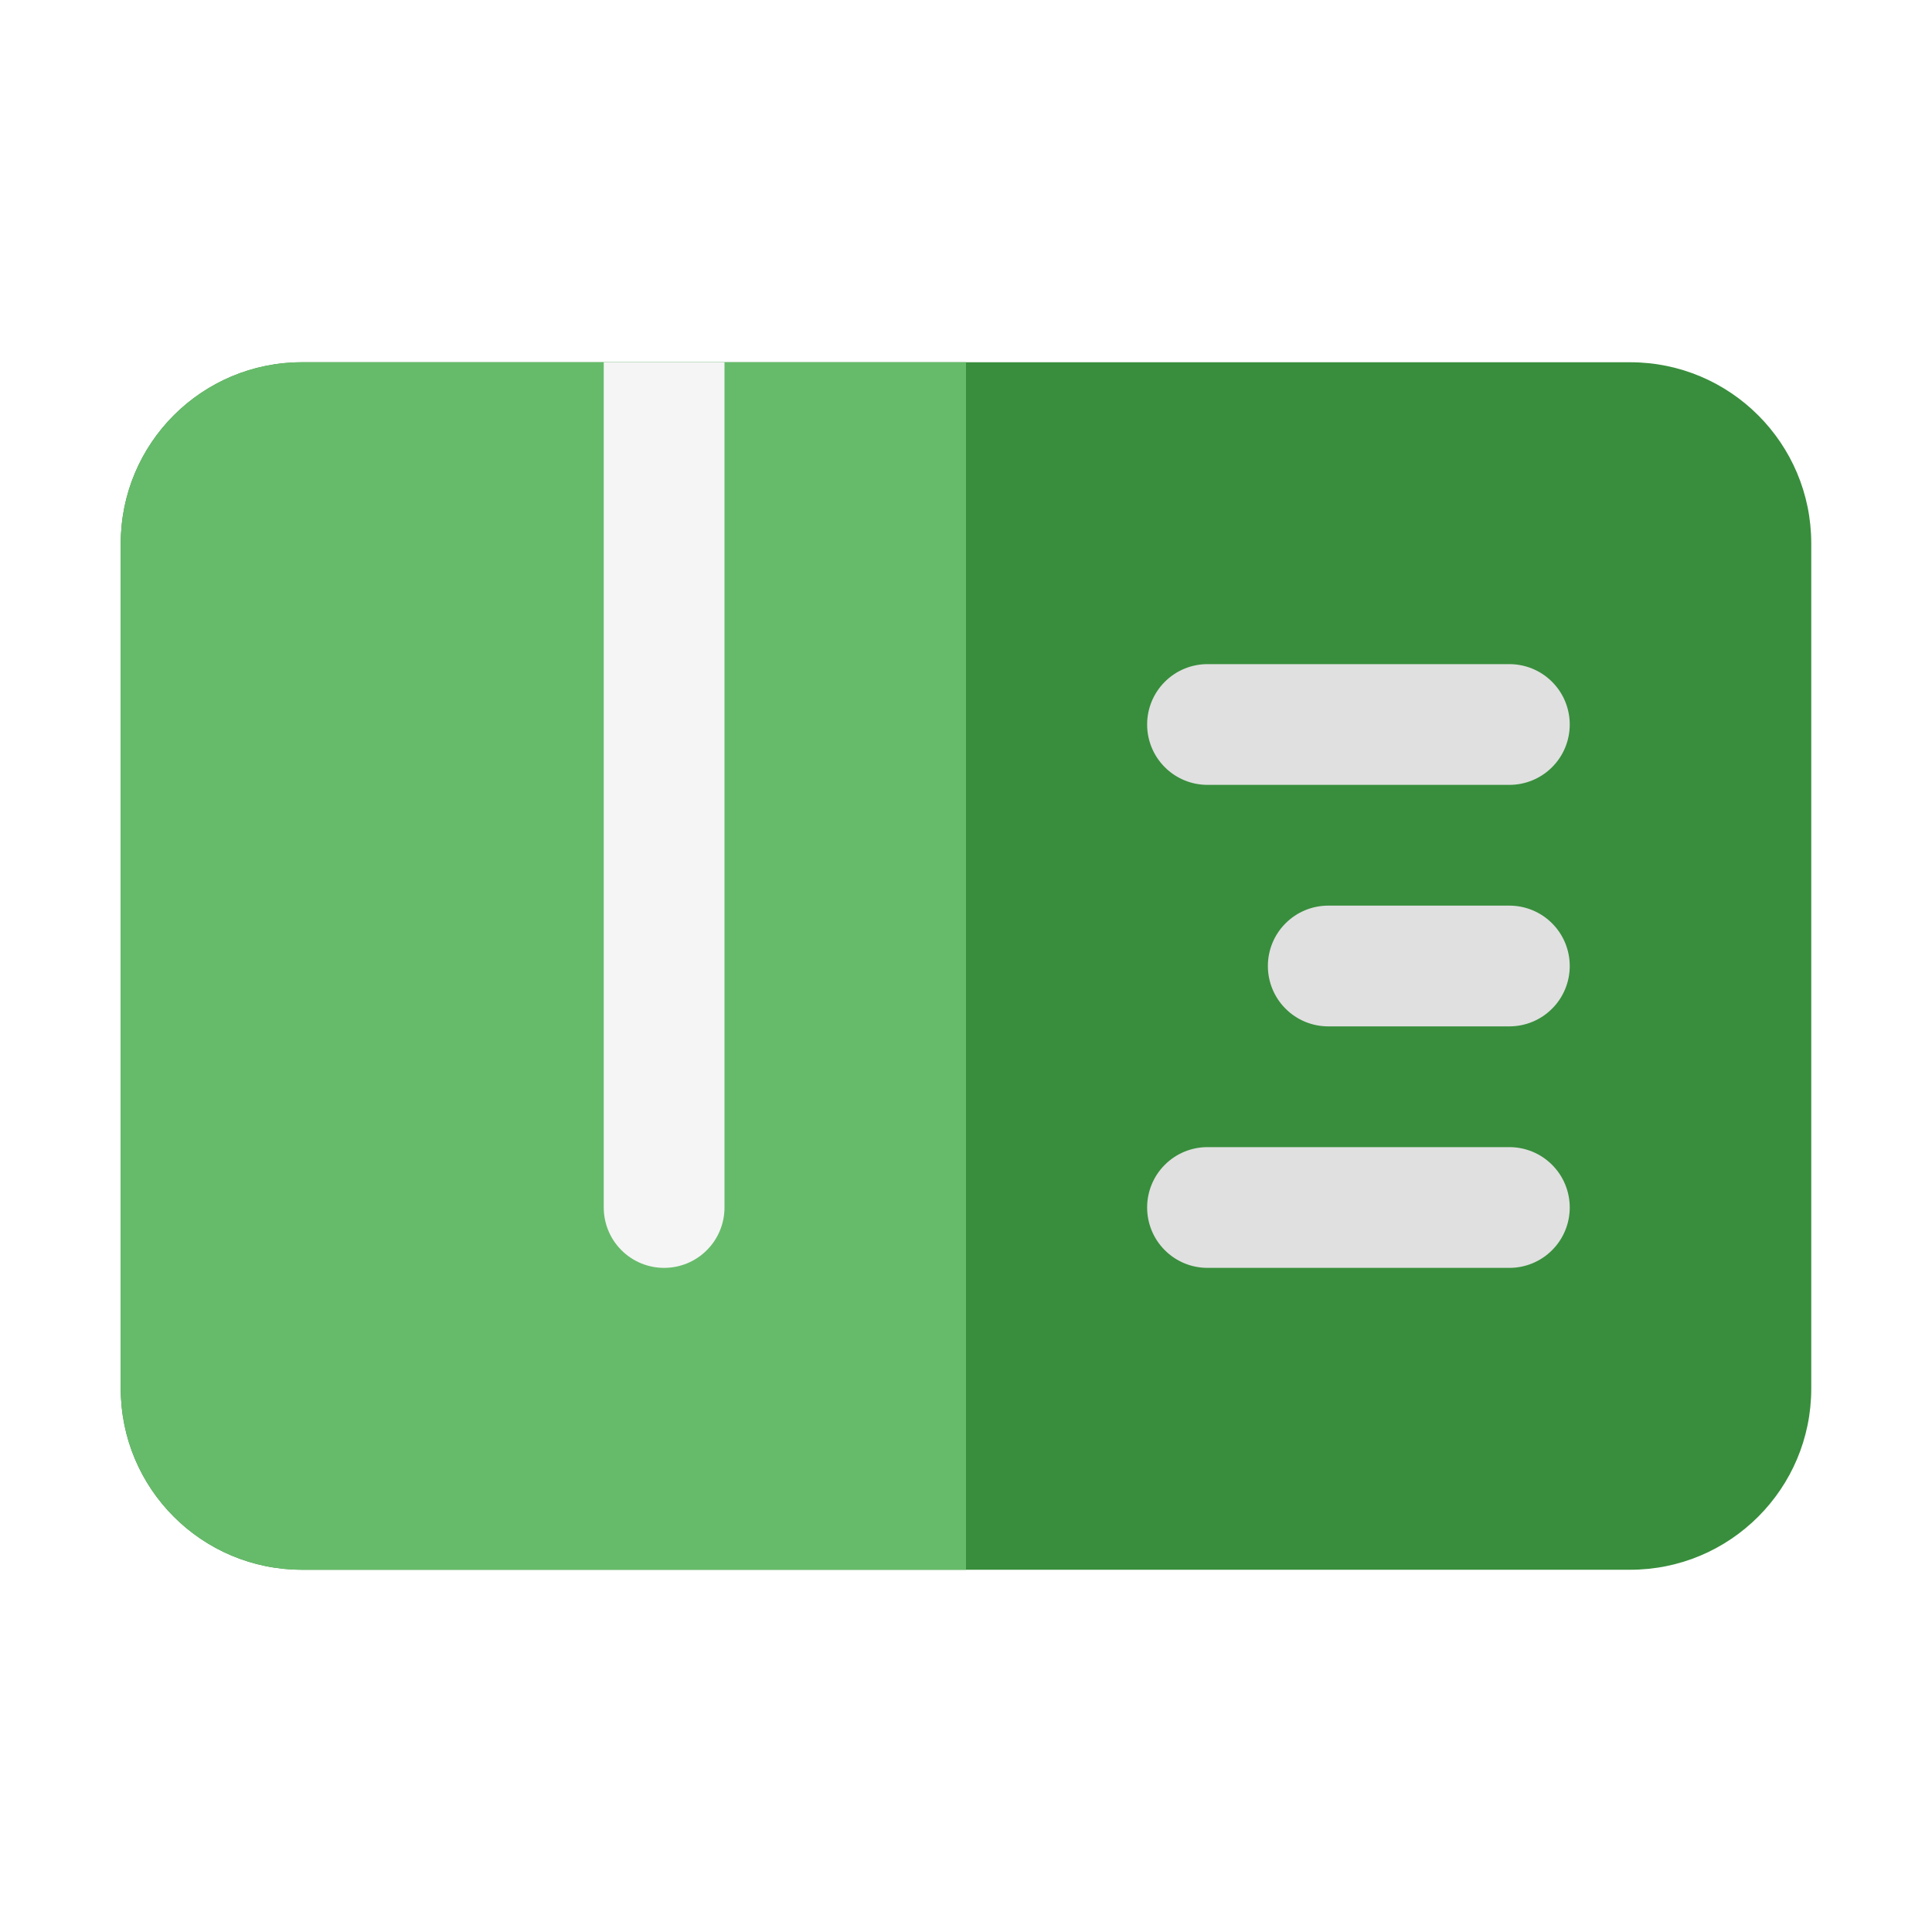
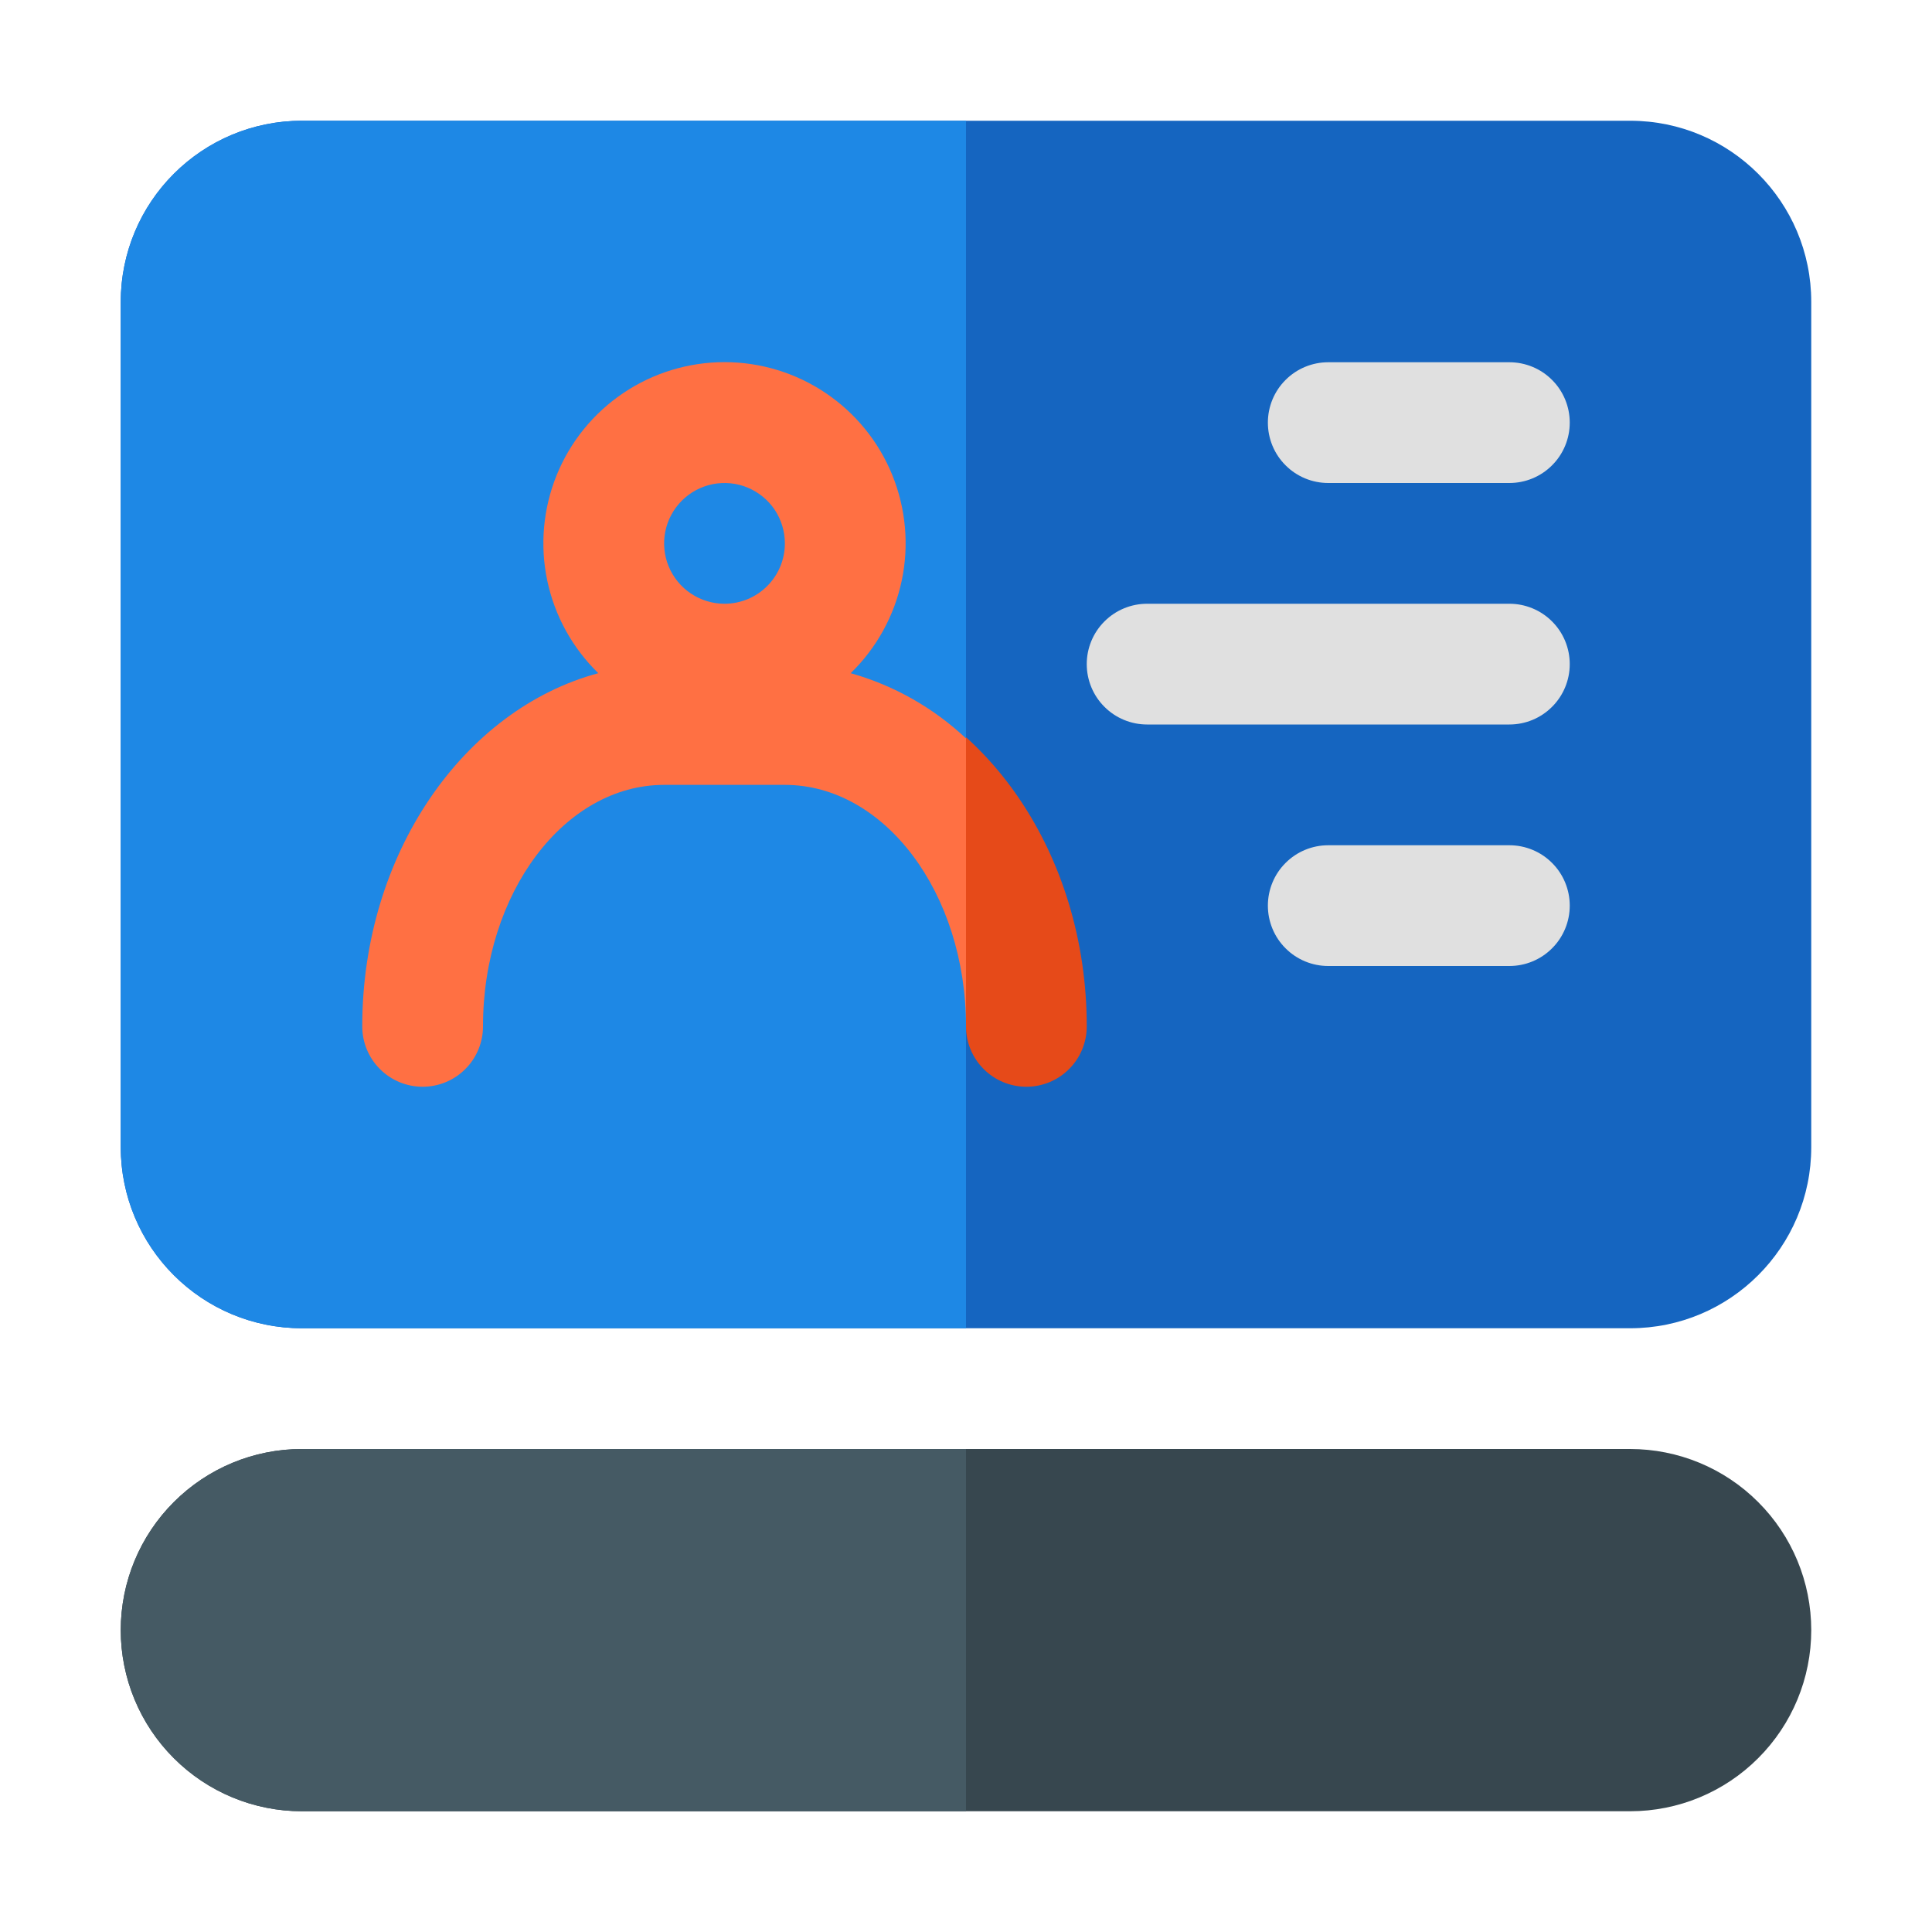
<svg xmlns="http://www.w3.org/2000/svg" width="800px" height="800px" viewBox="0 0 32 32" fill="none">
-   <path d="M27 6H5C3.343 6 2 7.343 2 9V23C2 24.657 3.343 26 5 26H27C28.657 26 30 24.657 30 23V9C30 7.343 28.657 6 27 6Z" fill="#388E3C" />
-   <path d="M16 6V26H5C4.204 26 3.441 25.684 2.879 25.121C2.316 24.559 2 23.796 2 23V9C2 8.204 2.316 7.441 2.879 6.879C3.441 6.316 4.204 6 5 6H16Z" fill="#66BB6A" />
-   <path d="M12 6V20C12 20.265 11.895 20.52 11.707 20.707C11.52 20.895 11.265 21 11 21C10.735 21 10.48 20.895 10.293 20.707C10.105 20.52 10 20.265 10 20V6H12Z" fill="#F5F5F5" />
-   <path d="M25 13H20C19.735 13 19.48 12.895 19.293 12.707C19.105 12.52 19 12.265 19 12C19 11.735 19.105 11.48 19.293 11.293C19.48 11.105 19.735 11 20 11H25C25.265 11 25.52 11.105 25.707 11.293C25.895 11.48 26 11.735 26 12C26 12.265 25.895 12.52 25.707 12.707C25.52 12.895 25.265 13 25 13Z" fill="#E0E0E0" />
-   <path d="M25 17H22C21.735 17 21.48 16.895 21.293 16.707C21.105 16.52 21 16.265 21 16C21 15.735 21.105 15.48 21.293 15.293C21.48 15.105 21.735 15 22 15H25C25.265 15 25.52 15.105 25.707 15.293C25.895 15.48 26 15.735 26 16C26 16.265 25.895 16.52 25.707 16.707C25.52 16.895 25.265 17 25 17Z" fill="#E0E0E0" />
-   <path d="M25 21H20C19.735 21 19.48 20.895 19.293 20.707C19.105 20.52 19 20.265 19 20C19 19.735 19.105 19.48 19.293 19.293C19.48 19.105 19.735 19 20 19H25C25.265 19 25.52 19.105 25.707 19.293C25.895 19.48 26 19.735 26 20C26 20.265 25.895 20.52 25.707 20.707C25.52 20.895 25.265 21 25 21Z" fill="#E0E0E0" />
+   <path d="M27 2H5C3.343 2 2 3.343 2 5V19C2 20.657 3.343 22 5 22H27C28.657 22 30 20.657 30 19V5C30 3.343 28.657 2 27 2Z" fill="#1565C0" />
+   <path d="M14.09 11.15C14.518 10.734 14.813 10.2 14.936 9.615C15.059 9.031 15.004 8.423 14.78 7.87C14.556 7.317 14.171 6.843 13.676 6.51C13.181 6.176 12.597 5.998 12 5.998C11.403 5.998 10.819 6.176 10.324 6.51C9.829 6.843 9.444 7.317 9.22 7.87C8.996 8.423 8.941 9.031 9.064 9.615C9.187 10.2 9.482 10.734 9.91 11.15C7.68 11.75 6 14.14 6 17C6 17.265 6.105 17.52 6.293 17.707C6.48 17.895 6.735 18 7 18C7.265 18 7.52 17.895 7.707 17.707C7.895 17.52 8 17.265 8 17C8 14.79 9.35 13 11 13H13C14.65 13 16 14.79 16 17C16 17.265 16.105 17.52 16.293 17.707C16.48 17.895 16.735 18 17 18C17.265 18 17.52 17.895 17.707 17.707C17.895 17.52 18 17.265 18 17C18 14.14 16.32 11.75 14.09 11.15ZM12 8C12.198 8 12.391 8.059 12.556 8.169C12.72 8.278 12.848 8.435 12.924 8.617C13 8.8 13.019 9.001 12.981 9.195C12.942 9.389 12.847 9.567 12.707 9.707C12.567 9.847 12.389 9.942 12.195 9.981C12.001 10.019 11.8 10 11.617 9.924C11.435 9.848 11.278 9.72 11.168 9.556C11.059 9.391 11 9.198 11 9C11 8.735 11.105 8.48 11.293 8.293C11.48 8.105 11.735 8 12 8Z" fill="#E64A19" />
+   <path d="M25 8H22C21.735 8 21.48 7.895 21.293 7.707C21.105 7.52 21 7.265 21 7C21 6.735 21.105 6.48 21.293 6.293C21.48 6.105 21.735 6 22 6H25C25.265 6 25.52 6.105 25.707 6.293C25.895 6.48 26 6.735 26 7C26 7.265 25.895 7.52 25.707 7.707C25.52 7.895 25.265 8 25 8Z" fill="#E0E0E0" />
+   <path d="M25 12H19C18.735 12 18.48 11.895 18.293 11.707C18.105 11.52 18 11.265 18 11C18 10.735 18.105 10.48 18.293 10.293C18.48 10.105 18.735 10 19 10H25C25.265 10 25.52 10.105 25.707 10.293C25.895 10.48 26 10.735 26 11C26 11.265 25.895 11.52 25.707 11.707C25.52 11.895 25.265 12 25 12Z" fill="#E0E0E0" />
+   <path d="M25 16H22C21.735 16 21.48 15.895 21.293 15.707C21.105 15.52 21 15.265 21 15C21 14.735 21.105 14.48 21.293 14.293C21.48 14.105 21.735 14 22 14H25C25.265 14 25.52 14.105 25.707 14.293C25.895 14.48 26 14.735 26 15C26 15.265 25.895 15.52 25.707 15.707C25.52 15.895 25.265 16 25 16Z" fill="#E0E0E0" />
+   <path d="M27 24H5C4.204 24 3.441 24.316 2.879 24.879C2.316 25.441 2 26.204 2 27C2 27.796 2.316 28.559 2.879 29.121C3.441 29.684 4.204 30 5 30H27C27.796 30 28.559 29.684 29.121 29.121C29.684 28.559 30 27.796 30 27C30 26.204 29.684 25.441 29.121 24.879C28.559 24.316 27.796 24 27 24Z" fill="#37474F" />
+   <path d="M5 2C4.204 2 3.441 2.316 2.879 2.879C2.316 3.441 2 4.204 2 5V19C2 19.796 2.316 20.559 2.879 21.121C3.441 21.684 4.204 22 5 22H16V2H5Z" fill="#1E88E5" />
+   <path d="M14.09 11.15C14.518 10.734 14.813 10.2 14.936 9.615C15.059 9.031 15.004 8.423 14.78 7.87C14.556 7.317 14.171 6.843 13.676 6.51C13.181 6.176 12.597 5.998 12 5.998C11.403 5.998 10.819 6.176 10.324 6.51C9.829 6.843 9.444 7.317 9.22 7.87C8.996 8.423 8.941 9.031 9.064 9.615C9.187 10.2 9.482 10.734 9.91 11.15C7.68 11.75 6 14.14 6 17C6 17.265 6.105 17.52 6.293 17.707C6.48 17.895 6.735 18 7 18C7.265 18 7.52 17.895 7.707 17.707C7.895 17.52 8 17.265 8 17C8 14.79 9.35 13 11 13H13C14.65 13 16 14.79 16 17V12.23C15.459 11.722 14.804 11.351 14.09 11.15ZM12 10C11.802 10 11.609 9.941 11.444 9.831C11.28 9.722 11.152 9.565 11.076 9.383C11 9.2 10.981 8.999 11.019 8.805C11.058 8.611 11.153 8.433 11.293 8.293C11.433 8.153 11.611 8.058 11.805 8.019C11.999 7.981 12.2 8 12.383 8.076C12.565 8.152 12.722 8.28 12.832 8.444C12.941 8.609 13 8.802 13 9C13 9.265 12.895 9.52 12.707 9.707C12.52 9.895 12.265 10 12 10Z" fill="#FF7043" />
+   <path d="M5 24C4.204 24 3.441 24.316 2.879 24.879C2.316 25.441 2 26.204 2 27C2 27.796 2.316 28.559 2.879 29.121C3.441 29.684 4.204 30 5 30H16V24H5Z" fill="#455A64" />
</svg>
